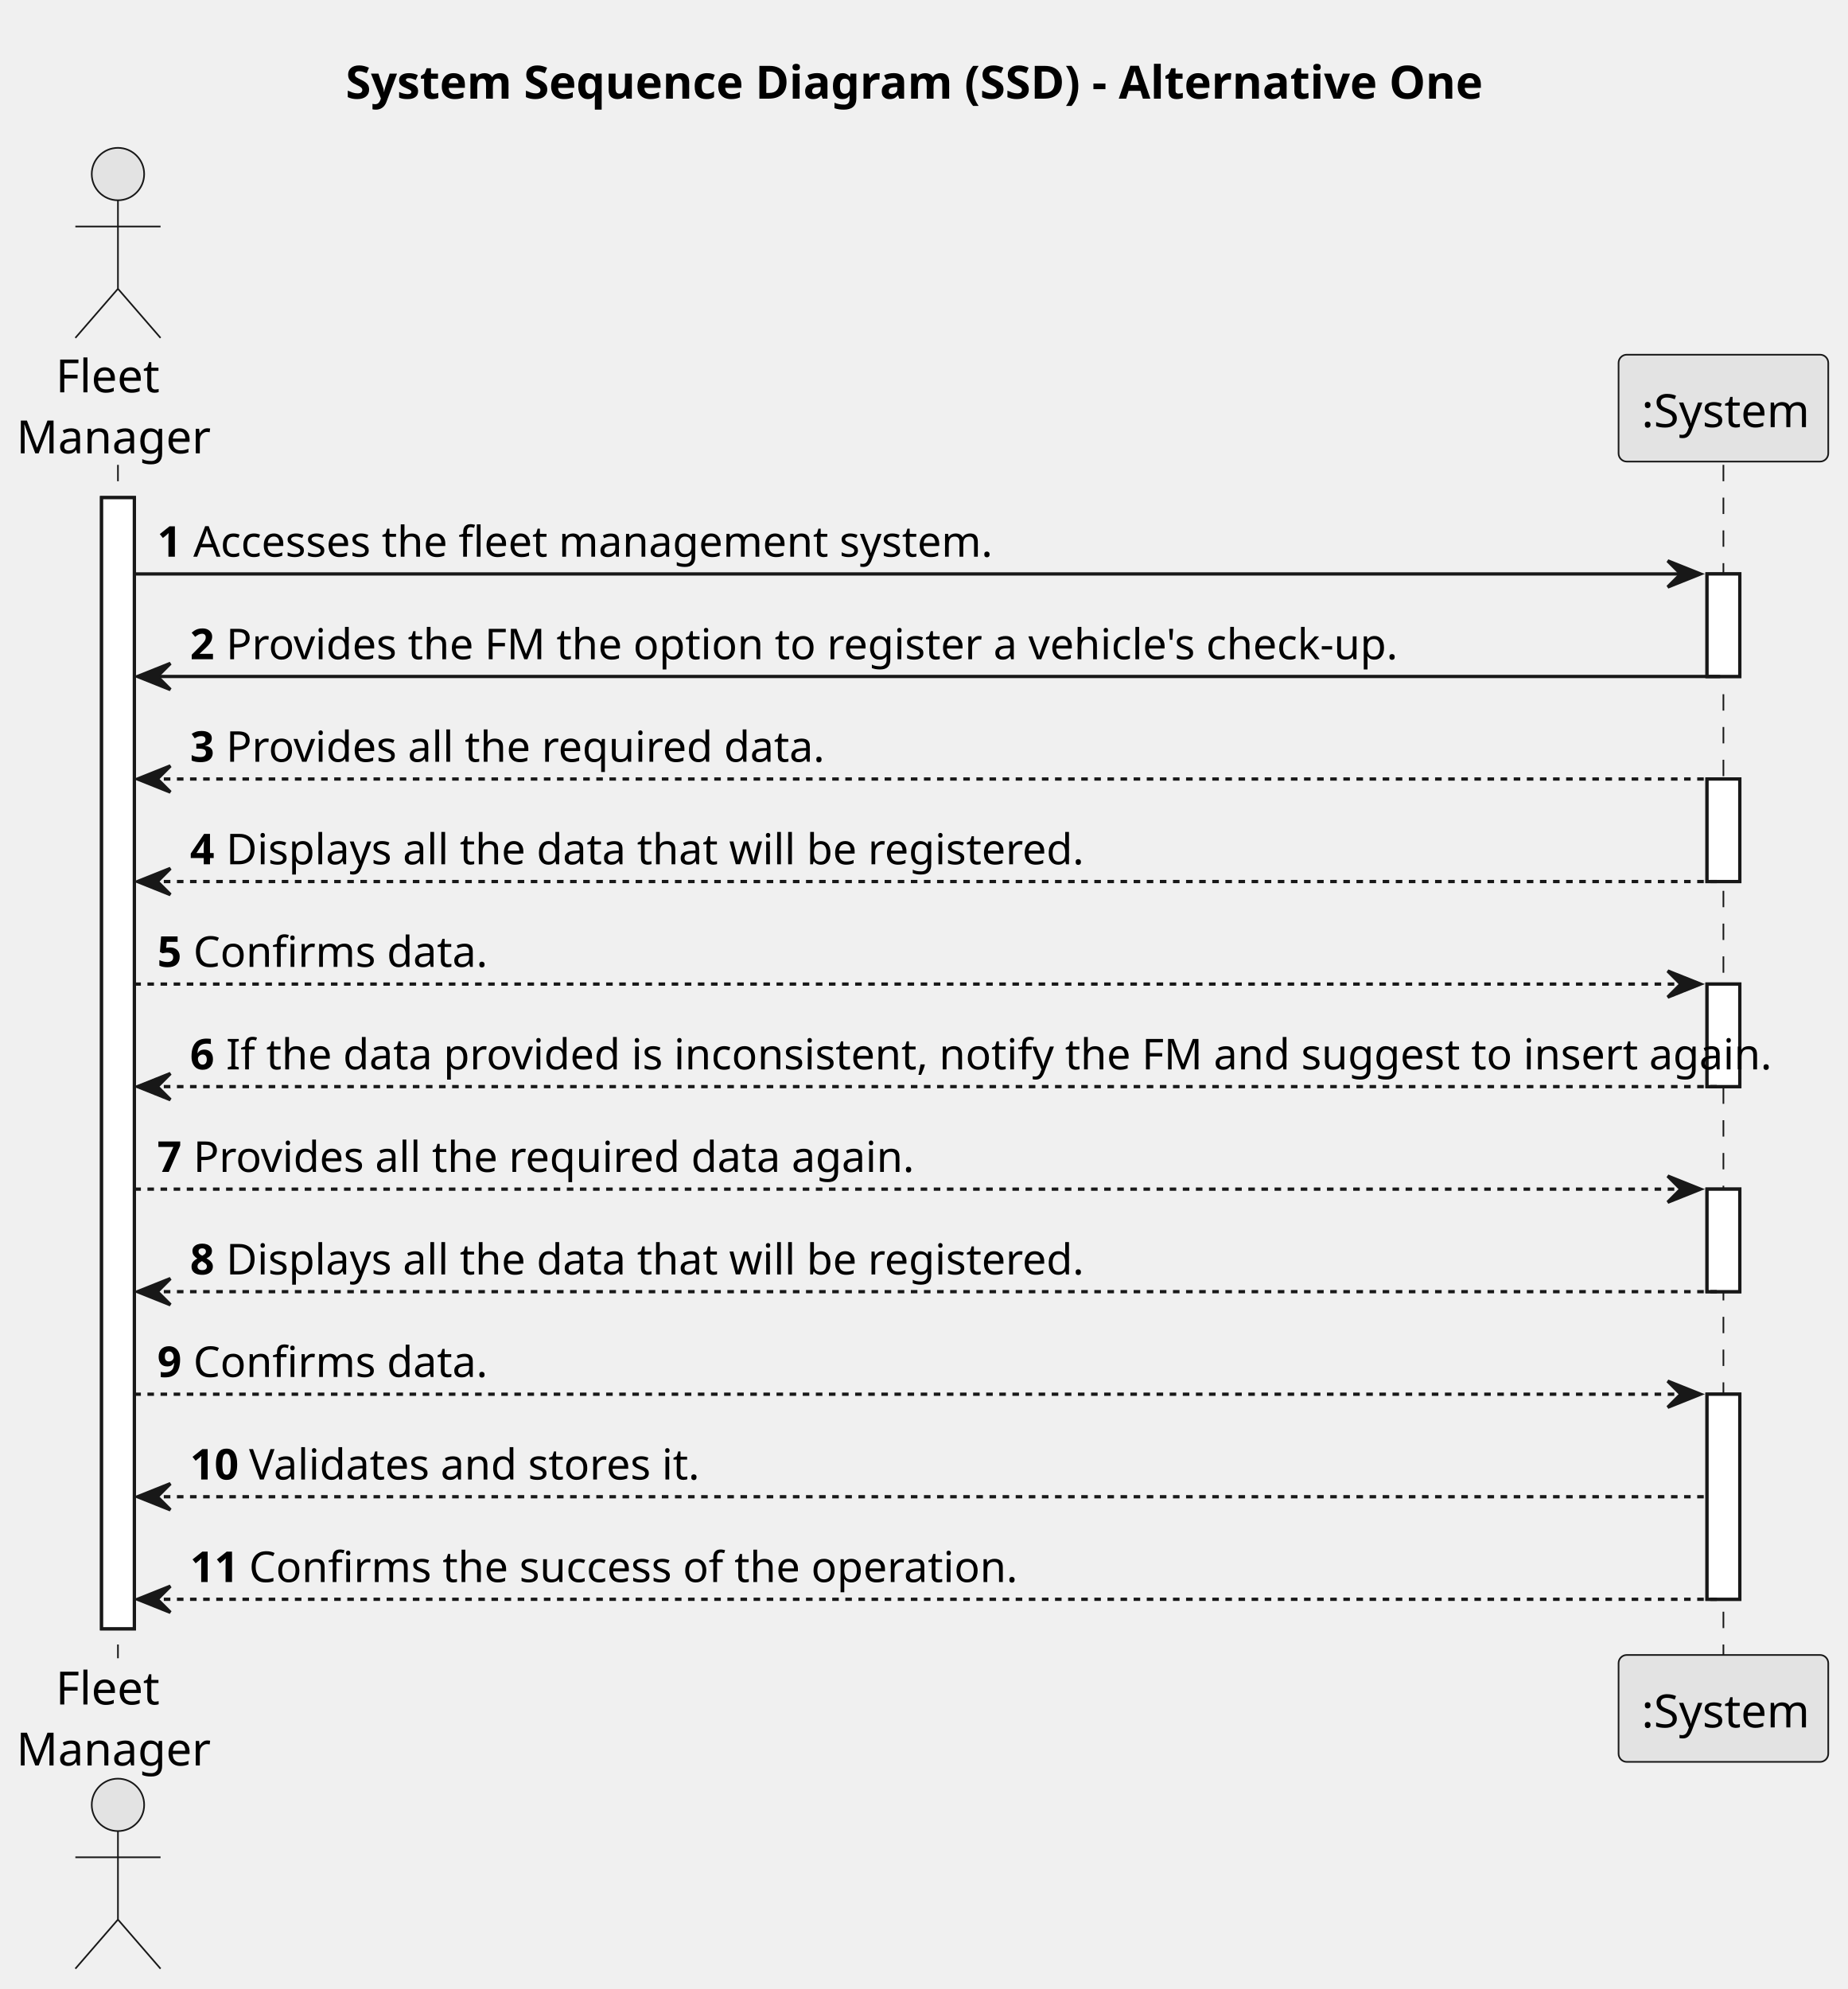
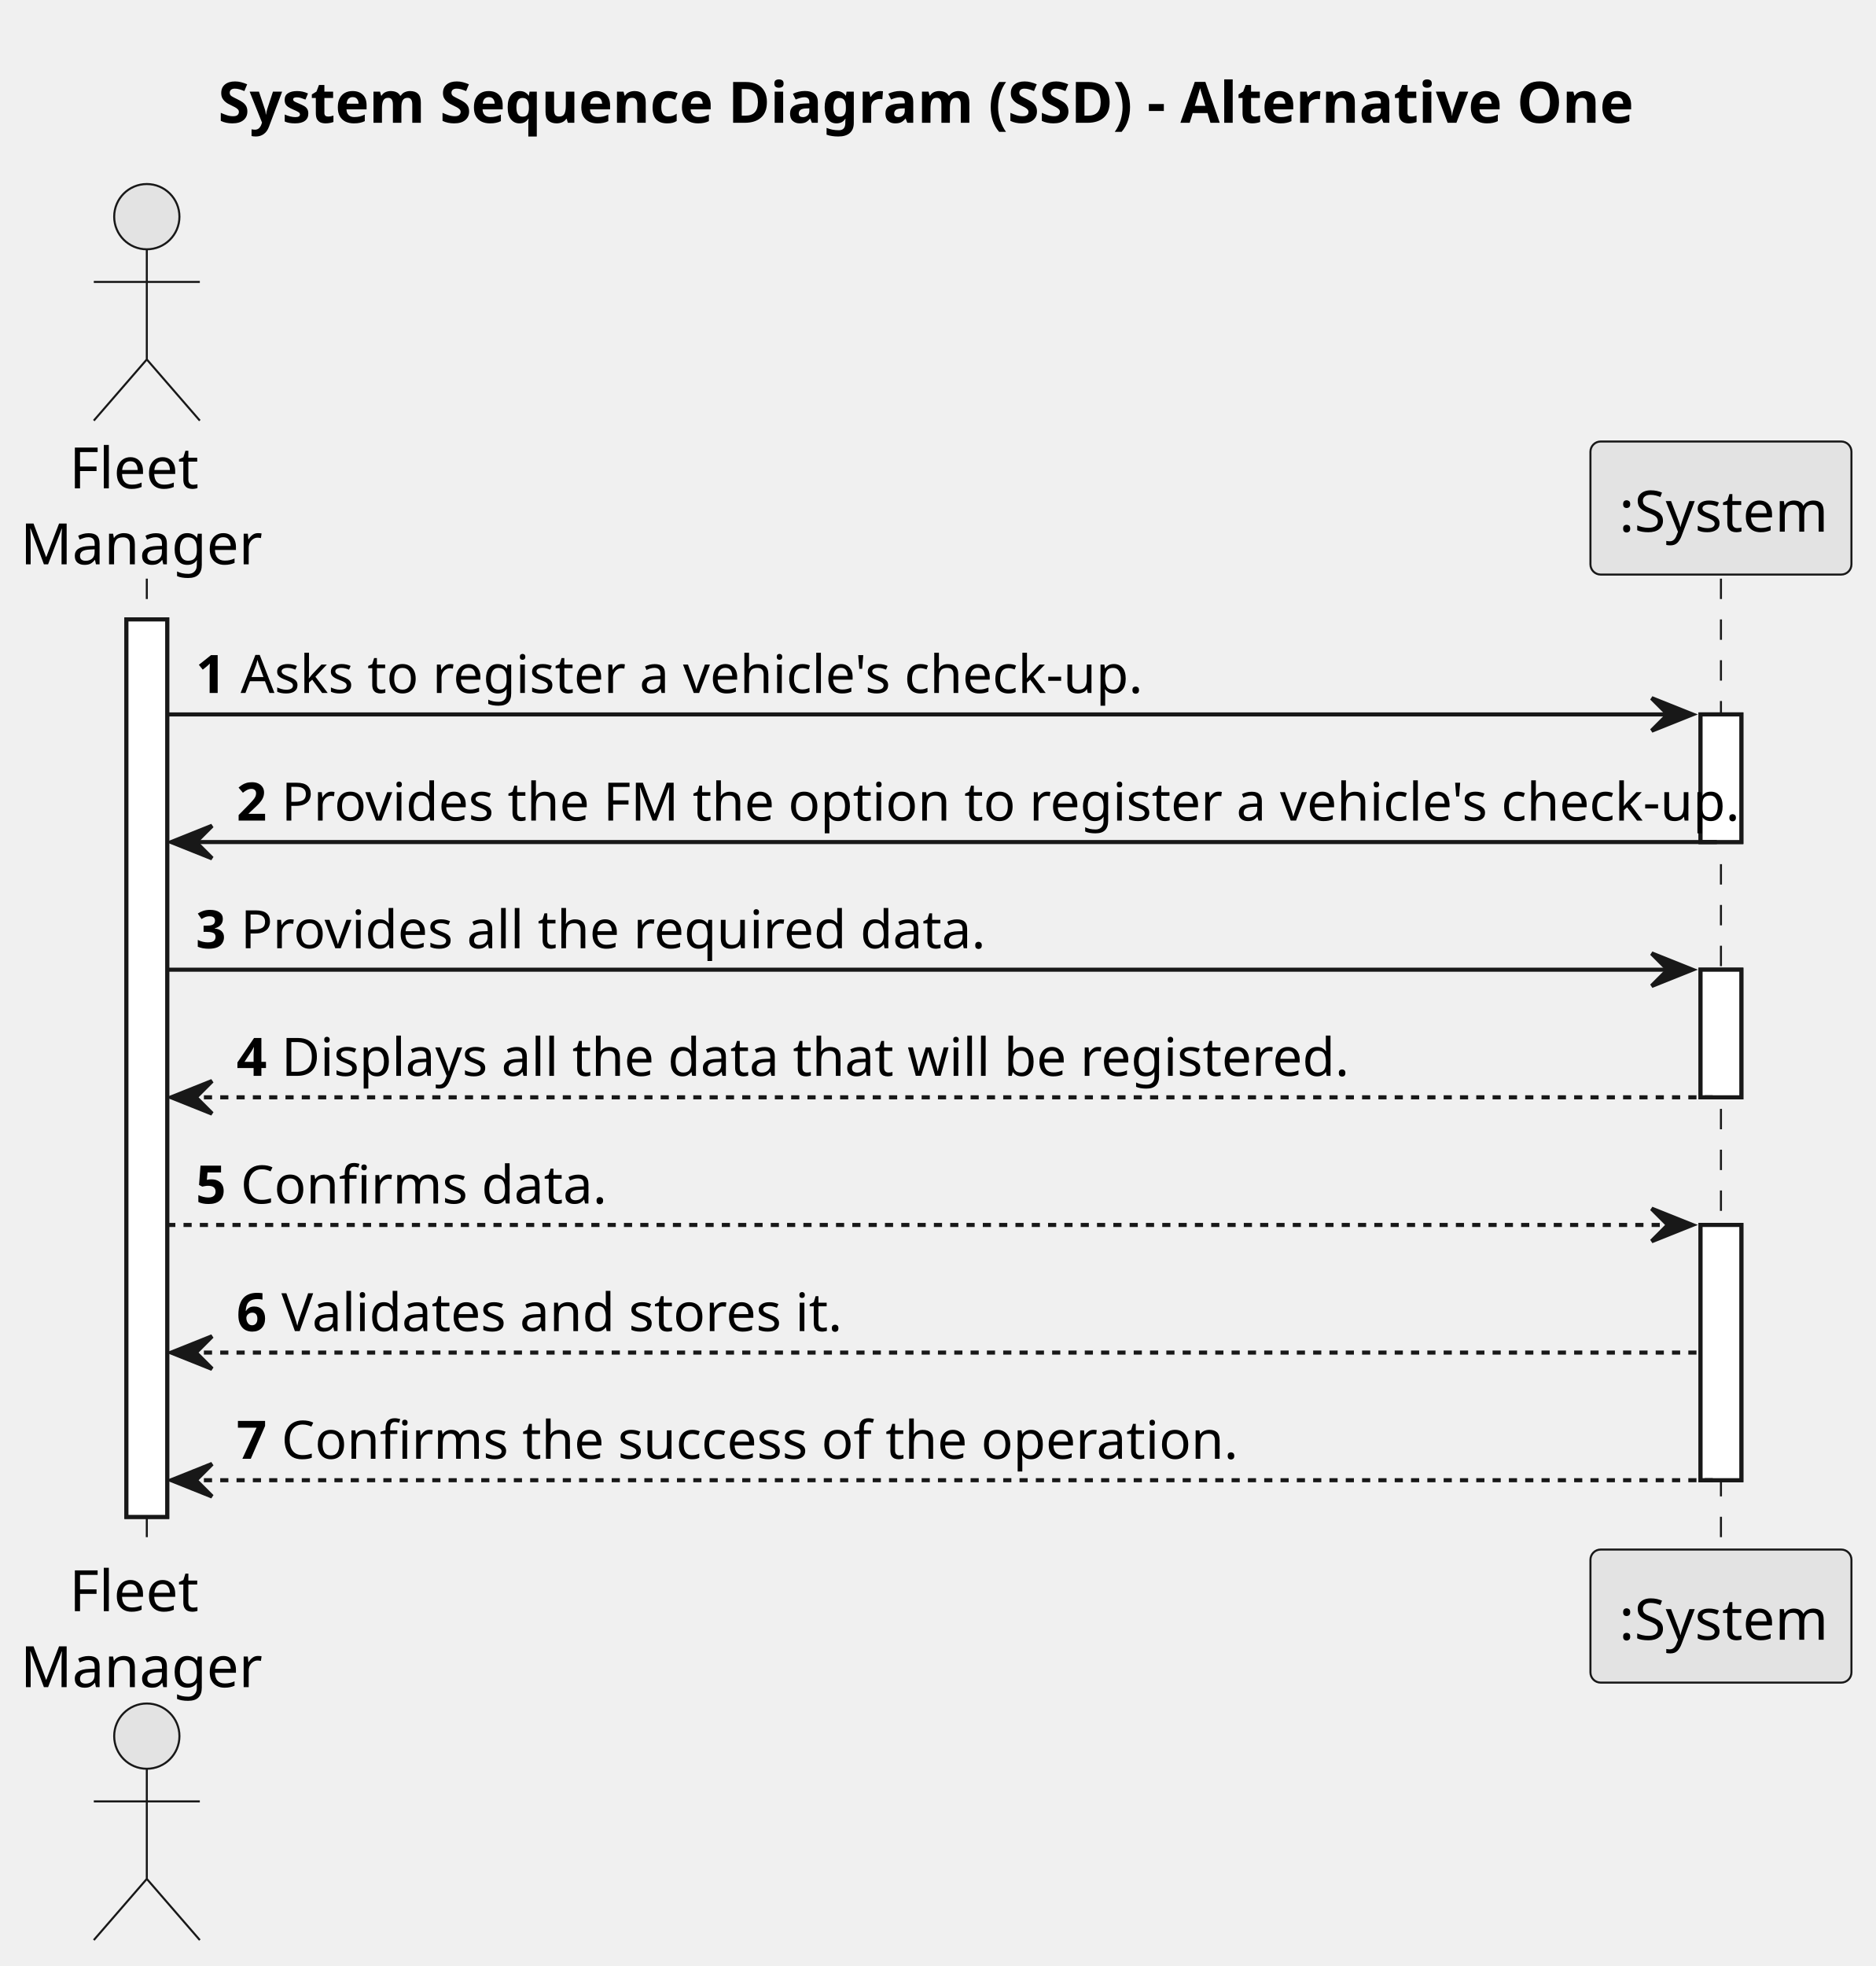
- <svg xmlns="http://www.w3.org/2000/svg" contentStyleType="text/css" height="607px" preserveAspectRatio="none" style="width:564px;height:607px;background:#FFFFFF;" version="1.1" viewBox="0 0 564 607" width="564px" zoomAndPan="magnify">
+ <svg xmlns="http://www.w3.org/2000/svg" contentStyleType="text/css" height="482px" preserveAspectRatio="none" style="width:460px;height:482px;background:#FFFFFF;" version="1.1" viewBox="0 0 460 482" width="460px" zoomAndPan="magnify">
  <defs />
  <g>
-     <text fill="#000000" font-family="sans-serif" font-size="14" font-weight="bold" lengthAdjust="spacing" textLength="351" x="105.5" y="30.107">System Sequence Diagram (SSD) - Alternative One</text>
-     <rect fill="#FFFFFF" height="345.201" style="stroke:#181818;stroke-width:1.0;" width="10" x="31" y="151.863" />
-     <rect fill="#FFFFFF" height="31.291" style="stroke:#181818;stroke-width:1.0;" width="10" x="521" y="175.154" />
-     <rect fill="#FFFFFF" height="31.291" style="stroke:#181818;stroke-width:1.0;" width="10" x="521" y="237.736" />
-     <rect fill="#FFFFFF" height="31.291" style="stroke:#181818;stroke-width:1.0;" width="10" x="521" y="300.318" />
-     <rect fill="#FFFFFF" height="31.291" style="stroke:#181818;stroke-width:1.0;" width="10" x="521" y="362.9" />
-     <rect fill="#FFFFFF" height="62.582" style="stroke:#181818;stroke-width:1.0;" width="10" x="521" y="425.482" />
-     <line style="stroke:#181818;stroke-width:0.5;stroke-dasharray:5.0,5.0;" x1="36" x2="36" y1="141.863" y2="506.065" />
-     <line style="stroke:#181818;stroke-width:0.5;stroke-dasharray:5.0,5.0;" x1="526" x2="526" y1="141.863" y2="506.065" />
+     <text fill="#000000" font-family="sans-serif" font-size="14" font-weight="bold" lengthAdjust="spacing" textLength="351" x="53.5" y="30.107">System Sequence Diagram (SSD) - Alternative One</text>
+     <rect fill="#FFFFFF" height="220.037" style="stroke:#181818;stroke-width:1.0;" width="10" x="31" y="151.863" />
+     <rect fill="#FFFFFF" height="31.291" style="stroke:#181818;stroke-width:1.0;" width="10" x="417" y="175.154" />
+     <rect fill="#FFFFFF" height="31.291" style="stroke:#181818;stroke-width:1.0;" width="10" x="417" y="237.736" />
+     <rect fill="#FFFFFF" height="62.582" style="stroke:#181818;stroke-width:1.0;" width="10" x="417" y="300.318" />
+     <line style="stroke:#181818;stroke-width:0.5;stroke-dasharray:5.0,5.0;" x1="36" x2="36" y1="141.863" y2="380.9" />
+     <line style="stroke:#181818;stroke-width:0.5;stroke-dasharray:5.0,5.0;" x1="422" x2="422" y1="141.863" y2="380.9" />
    <text fill="#000000" font-family="sans-serif" font-size="14" lengthAdjust="spacing" textLength="32" x="17" y="119.728">Fleet</text>
    <text fill="#000000" font-family="sans-serif" font-size="14" lengthAdjust="spacing" textLength="56" x="5" y="138.35">Manager</text>
    <ellipse cx="36" cy="53.121" fill="#E3E3E3" rx="8" ry="8" style="stroke:#181818;stroke-width:0.5;" />
    <path d="M36,61.121 L36,88.121 M23,69.121 L49,69.121 M36,88.121 L23,103.121 M36,88.121 L49,103.121 " fill="none" style="stroke:#181818;stroke-width:0.5;" />
-     <text fill="#000000" font-family="sans-serif" font-size="14" lengthAdjust="spacing" textLength="32" x="17" y="520.172">Fleet</text>
-     <text fill="#000000" font-family="sans-serif" font-size="14" lengthAdjust="spacing" textLength="56" x="5" y="538.793">Manager</text>
-     <ellipse cx="36" cy="550.807" fill="#E3E3E3" rx="8" ry="8" style="stroke:#181818;stroke-width:0.5;" />
-     <path d="M36,558.807 L36,585.807 M23,566.807 L49,566.807 M36,585.807 L23,600.807 M36,585.807 L49,600.807 " fill="none" style="stroke:#181818;stroke-width:0.5;" />
-     <rect fill="#E3E3E3" height="32.621" rx="2.5" ry="2.5" style="stroke:#181818;stroke-width:0.5;" width="64" x="494" y="108.242" />
-     <text fill="#000000" font-family="sans-serif" font-size="14" lengthAdjust="spacing" textLength="50" x="501" y="130.35">:System</text>
-     <rect fill="#E3E3E3" height="32.621" rx="2.5" ry="2.5" style="stroke:#181818;stroke-width:0.5;" width="64" x="494" y="505.065" />
-     <text fill="#000000" font-family="sans-serif" font-size="14" lengthAdjust="spacing" textLength="50" x="501" y="527.172">:System</text>
-     <rect fill="#FFFFFF" height="345.201" style="stroke:#181818;stroke-width:1.0;" width="10" x="31" y="151.863" />
-     <rect fill="#FFFFFF" height="31.291" style="stroke:#181818;stroke-width:1.0;" width="10" x="521" y="175.154" />
-     <rect fill="#FFFFFF" height="31.291" style="stroke:#181818;stroke-width:1.0;" width="10" x="521" y="237.736" />
-     <rect fill="#FFFFFF" height="31.291" style="stroke:#181818;stroke-width:1.0;" width="10" x="521" y="300.318" />
-     <rect fill="#FFFFFF" height="31.291" style="stroke:#181818;stroke-width:1.0;" width="10" x="521" y="362.9" />
-     <rect fill="#FFFFFF" height="62.582" style="stroke:#181818;stroke-width:1.0;" width="10" x="521" y="425.482" />
-     <polygon fill="#181818" points="509,171.154,519,175.154,509,179.154,513,175.154" style="stroke:#181818;stroke-width:1.0;" />
-     <line style="stroke:#181818;stroke-width:1.0;" x1="41" x2="515" y1="175.154" y2="175.154" />
+     <text fill="#000000" font-family="sans-serif" font-size="14" lengthAdjust="spacing" textLength="32" x="17" y="395.008">Fleet</text>
+     <text fill="#000000" font-family="sans-serif" font-size="14" lengthAdjust="spacing" textLength="56" x="5" y="413.629">Manager</text>
+     <ellipse cx="36" cy="425.643" fill="#E3E3E3" rx="8" ry="8" style="stroke:#181818;stroke-width:0.5;" />
+     <path d="M36,433.643 L36,460.643 M23,441.643 L49,441.643 M36,460.643 L23,475.643 M36,460.643 L49,475.643 " fill="none" style="stroke:#181818;stroke-width:0.5;" />
+     <rect fill="#E3E3E3" height="32.621" rx="2.5" ry="2.5" style="stroke:#181818;stroke-width:0.5;" width="64" x="390" y="108.242" />
+     <text fill="#000000" font-family="sans-serif" font-size="14" lengthAdjust="spacing" textLength="50" x="397" y="130.35">:System</text>
+     <rect fill="#E3E3E3" height="32.621" rx="2.5" ry="2.5" style="stroke:#181818;stroke-width:0.5;" width="64" x="390" y="379.9" />
+     <text fill="#000000" font-family="sans-serif" font-size="14" lengthAdjust="spacing" textLength="50" x="397" y="402.008">:System</text>
+     <rect fill="#FFFFFF" height="220.037" style="stroke:#181818;stroke-width:1.0;" width="10" x="31" y="151.863" />
+     <rect fill="#FFFFFF" height="31.291" style="stroke:#181818;stroke-width:1.0;" width="10" x="417" y="175.154" />
+     <rect fill="#FFFFFF" height="31.291" style="stroke:#181818;stroke-width:1.0;" width="10" x="417" y="237.736" />
+     <rect fill="#FFFFFF" height="62.582" style="stroke:#181818;stroke-width:1.0;" width="10" x="417" y="300.318" />
+     <polygon fill="#181818" points="405,171.154,415,175.154,405,179.154,409,175.154" style="stroke:#181818;stroke-width:1.0;" />
+     <line style="stroke:#181818;stroke-width:1.0;" x1="41" x2="411" y1="175.154" y2="175.154" />
    <text fill="#000000" font-family="sans-serif" font-size="13" font-weight="bold" lengthAdjust="spacing" textLength="7" x="48" y="169.892">1</text>
-     <text fill="#000000" font-family="sans-serif" font-size="13" lengthAdjust="spacing" textLength="238" x="59" y="169.892">Accesses the fleet management system.</text>
+     <text fill="#000000" font-family="sans-serif" font-size="13" lengthAdjust="spacing" textLength="216" x="59" y="169.892">Asks to register a vehicle's check-up.</text>
    <polygon fill="#181818" points="52,202.445,42,206.445,52,210.445,48,206.445" style="stroke:#181818;stroke-width:1.0;" />
-     <line style="stroke:#181818;stroke-width:1.0;" x1="46" x2="525" y1="206.445" y2="206.445" />
+     <line style="stroke:#181818;stroke-width:1.0;" x1="46" x2="421" y1="206.445" y2="206.445" />
    <text fill="#000000" font-family="sans-serif" font-size="13" font-weight="bold" lengthAdjust="spacing" textLength="7" x="58" y="201.183">2</text>
    <text fill="#000000" font-family="sans-serif" font-size="13" lengthAdjust="spacing" textLength="341" x="69" y="201.183">Provides the FM the option to register a vehicle's check-up.</text>
-     <polygon fill="#181818" points="52,233.736,42,237.736,52,241.736,48,237.736" style="stroke:#181818;stroke-width:1.0;" />
-     <line style="stroke:#181818;stroke-width:1.0;stroke-dasharray:2.0,2.0;" x1="46" x2="520" y1="237.736" y2="237.736" />
-     <text fill="#000000" font-family="sans-serif" font-size="13" font-weight="bold" lengthAdjust="spacing" textLength="7" x="58" y="232.474">3</text>
-     <text fill="#000000" font-family="sans-serif" font-size="13" lengthAdjust="spacing" textLength="171" x="69" y="232.474">Provides all the required data.</text>
+     <polygon fill="#181818" points="405,233.736,415,237.736,405,241.736,409,237.736" style="stroke:#181818;stroke-width:1.0;" />
+     <line style="stroke:#181818;stroke-width:1.0;" x1="41" x2="411" y1="237.736" y2="237.736" />
+     <text fill="#000000" font-family="sans-serif" font-size="13" font-weight="bold" lengthAdjust="spacing" textLength="7" x="48" y="232.474">3</text>
+     <text fill="#000000" font-family="sans-serif" font-size="13" lengthAdjust="spacing" textLength="171" x="59" y="232.474">Provides all the required data.</text>
    <polygon fill="#181818" points="52,265.027,42,269.027,52,273.027,48,269.027" style="stroke:#181818;stroke-width:1.0;" />
-     <line style="stroke:#181818;stroke-width:1.0;stroke-dasharray:2.0,2.0;" x1="46" x2="525" y1="269.027" y2="269.027" />
+     <line style="stroke:#181818;stroke-width:1.0;stroke-dasharray:2.0,2.0;" x1="46" x2="421" y1="269.027" y2="269.027" />
    <text fill="#000000" font-family="sans-serif" font-size="13" font-weight="bold" lengthAdjust="spacing" textLength="7" x="58" y="263.765">4</text>
    <text fill="#000000" font-family="sans-serif" font-size="13" lengthAdjust="spacing" textLength="249" x="69" y="263.765">Displays all the data that will be registered.</text>
-     <polygon fill="#181818" points="509,296.318,519,300.318,509,304.318,513,300.318" style="stroke:#181818;stroke-width:1.0;" />
-     <line style="stroke:#181818;stroke-width:1.0;stroke-dasharray:2.0,2.0;" x1="41" x2="515" y1="300.318" y2="300.318" />
+     <polygon fill="#181818" points="405,296.318,415,300.318,405,304.318,409,300.318" style="stroke:#181818;stroke-width:1.0;" />
+     <line style="stroke:#181818;stroke-width:1.0;stroke-dasharray:2.0,2.0;" x1="41" x2="411" y1="300.318" y2="300.318" />
    <text fill="#000000" font-family="sans-serif" font-size="13" font-weight="bold" lengthAdjust="spacing" textLength="7" x="48" y="295.056">5</text>
    <text fill="#000000" font-family="sans-serif" font-size="13" lengthAdjust="spacing" textLength="84" x="59" y="295.056">Confirms data.</text>
    <polygon fill="#181818" points="52,327.609,42,331.609,52,335.609,48,331.609" style="stroke:#181818;stroke-width:1.0;" />
-     <line style="stroke:#181818;stroke-width:1.0;stroke-dasharray:2.0,2.0;" x1="46" x2="525" y1="331.609" y2="331.609" />
+     <line style="stroke:#181818;stroke-width:1.0;stroke-dasharray:2.0,2.0;" x1="46" x2="416" y1="331.609" y2="331.609" />
    <text fill="#000000" font-family="sans-serif" font-size="13" font-weight="bold" lengthAdjust="spacing" textLength="7" x="58" y="326.347">6</text>
-     <text fill="#000000" font-family="sans-serif" font-size="13" lengthAdjust="spacing" textLength="445" x="69" y="326.347">If the data provided is inconsistent, notify the FM and suggest to insert again.</text>
-     <polygon fill="#181818" points="509,358.9,519,362.9,509,366.9,513,362.9" style="stroke:#181818;stroke-width:1.0;" />
-     <line style="stroke:#181818;stroke-width:1.0;stroke-dasharray:2.0,2.0;" x1="41" x2="515" y1="362.9" y2="362.9" />
-     <text fill="#000000" font-family="sans-serif" font-size="13" font-weight="bold" lengthAdjust="spacing" textLength="7" x="48" y="357.638">7</text>
-     <text fill="#000000" font-family="sans-serif" font-size="13" lengthAdjust="spacing" textLength="206" x="59" y="357.638">Provides all the required data again.</text>
-     <polygon fill="#181818" points="52,390.191,42,394.191,52,398.191,48,394.191" style="stroke:#181818;stroke-width:1.0;" />
-     <line style="stroke:#181818;stroke-width:1.0;stroke-dasharray:2.0,2.0;" x1="46" x2="525" y1="394.191" y2="394.191" />
-     <text fill="#000000" font-family="sans-serif" font-size="13" font-weight="bold" lengthAdjust="spacing" textLength="7" x="58" y="388.929">8</text>
-     <text fill="#000000" font-family="sans-serif" font-size="13" lengthAdjust="spacing" textLength="249" x="69" y="388.929">Displays all the data that will be registered.</text>
-     <polygon fill="#181818" points="509,421.482,519,425.482,509,429.482,513,425.482" style="stroke:#181818;stroke-width:1.0;" />
-     <line style="stroke:#181818;stroke-width:1.0;stroke-dasharray:2.0,2.0;" x1="41" x2="515" y1="425.482" y2="425.482" />
-     <text fill="#000000" font-family="sans-serif" font-size="13" font-weight="bold" lengthAdjust="spacing" textLength="7" x="48" y="420.22">9</text>
-     <text fill="#000000" font-family="sans-serif" font-size="13" lengthAdjust="spacing" textLength="84" x="59" y="420.22">Confirms data.</text>
-     <polygon fill="#181818" points="52,452.773,42,456.773,52,460.773,48,456.773" style="stroke:#181818;stroke-width:1.0;" />
-     <line style="stroke:#181818;stroke-width:1.0;stroke-dasharray:2.0,2.0;" x1="46" x2="520" y1="456.773" y2="456.773" />
-     <text fill="#000000" font-family="sans-serif" font-size="13" font-weight="bold" lengthAdjust="spacing" textLength="14" x="58" y="451.511">10</text>
-     <text fill="#000000" font-family="sans-serif" font-size="13" lengthAdjust="spacing" textLength="134" x="76" y="451.511">Validates and stores it.</text>
-     <polygon fill="#181818" points="52,484.065,42,488.065,52,492.065,48,488.065" style="stroke:#181818;stroke-width:1.0;" />
-     <line style="stroke:#181818;stroke-width:1.0;stroke-dasharray:2.0,2.0;" x1="46" x2="525" y1="488.065" y2="488.065" />
-     <text fill="#000000" font-family="sans-serif" font-size="13" font-weight="bold" lengthAdjust="spacing" textLength="14" x="58" y="482.802">11</text>
-     <text fill="#000000" font-family="sans-serif" font-size="13" lengthAdjust="spacing" textLength="223" x="76" y="482.802">Confirms the success of the operation.</text>
+     <text fill="#000000" font-family="sans-serif" font-size="13" lengthAdjust="spacing" textLength="134" x="69" y="326.347">Validates and stores it.</text>
+     <polygon fill="#181818" points="52,358.9,42,362.9,52,366.9,48,362.9" style="stroke:#181818;stroke-width:1.0;" />
+     <line style="stroke:#181818;stroke-width:1.0;stroke-dasharray:2.0,2.0;" x1="46" x2="421" y1="362.9" y2="362.9" />
+     <text fill="#000000" font-family="sans-serif" font-size="13" font-weight="bold" lengthAdjust="spacing" textLength="7" x="58" y="357.638">7</text>
+     <text fill="#000000" font-family="sans-serif" font-size="13" lengthAdjust="spacing" textLength="223" x="69" y="357.638">Confirms the success of the operation.</text>
  </g>
</svg>
